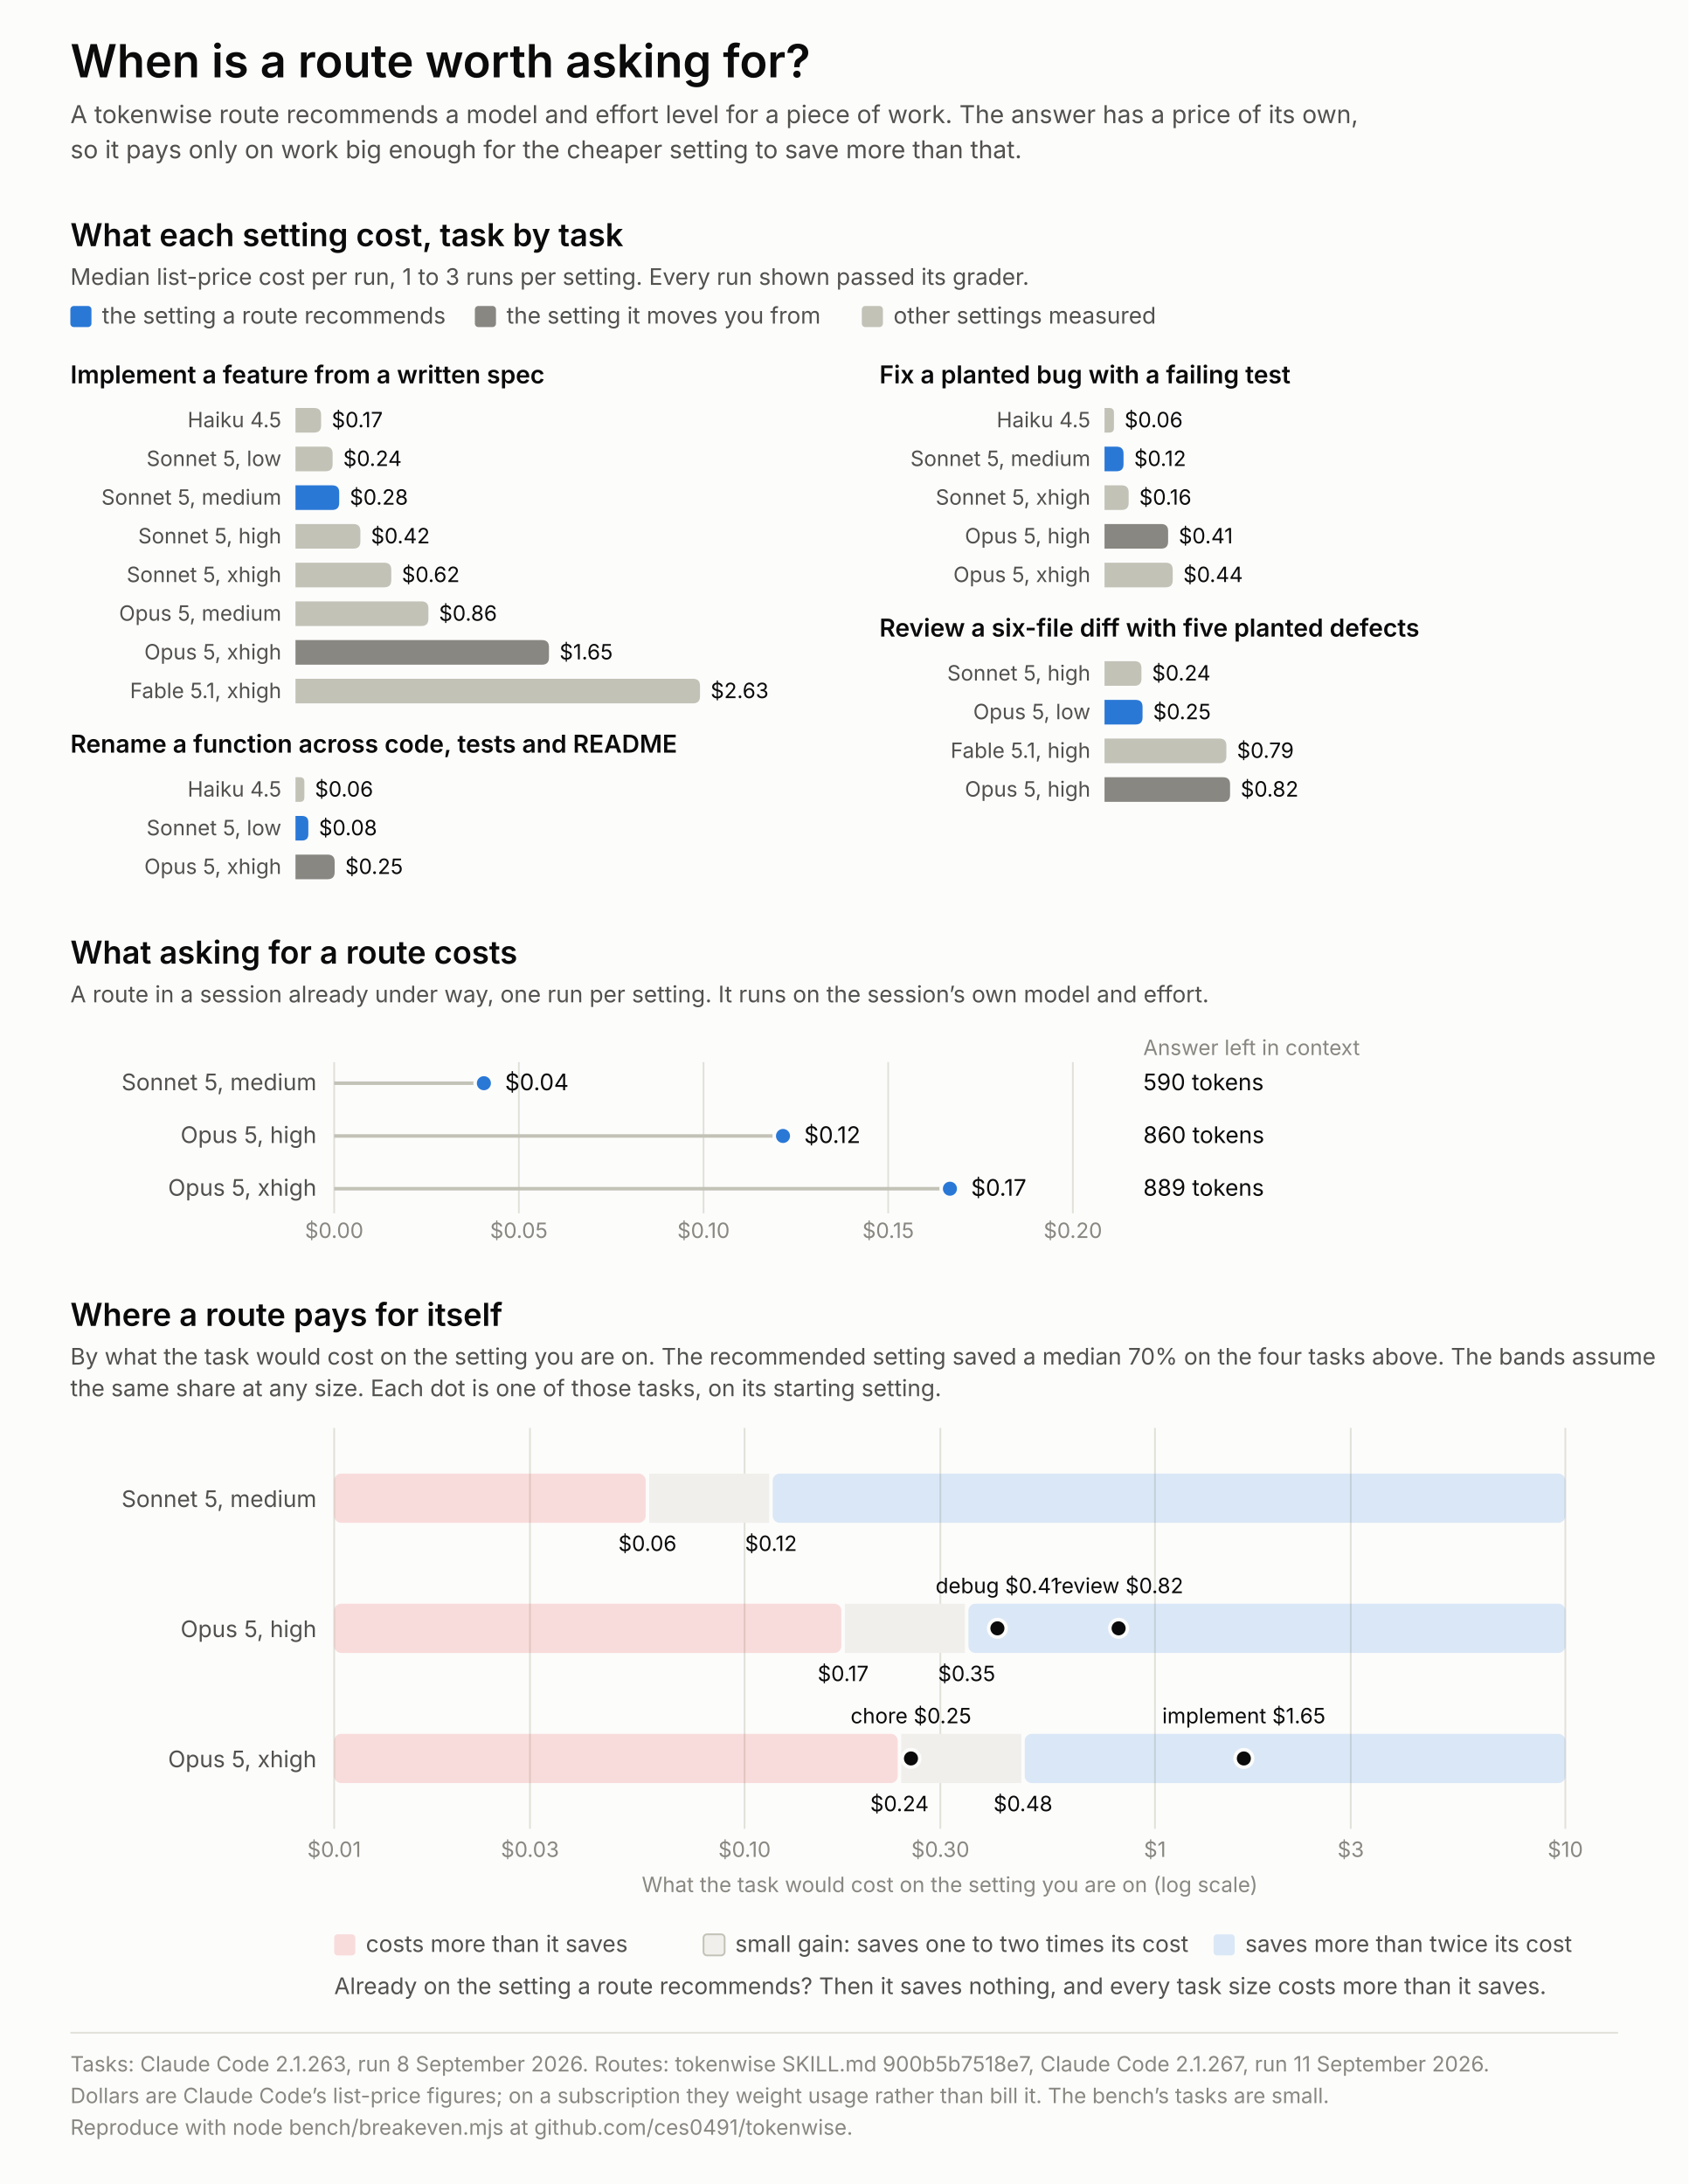
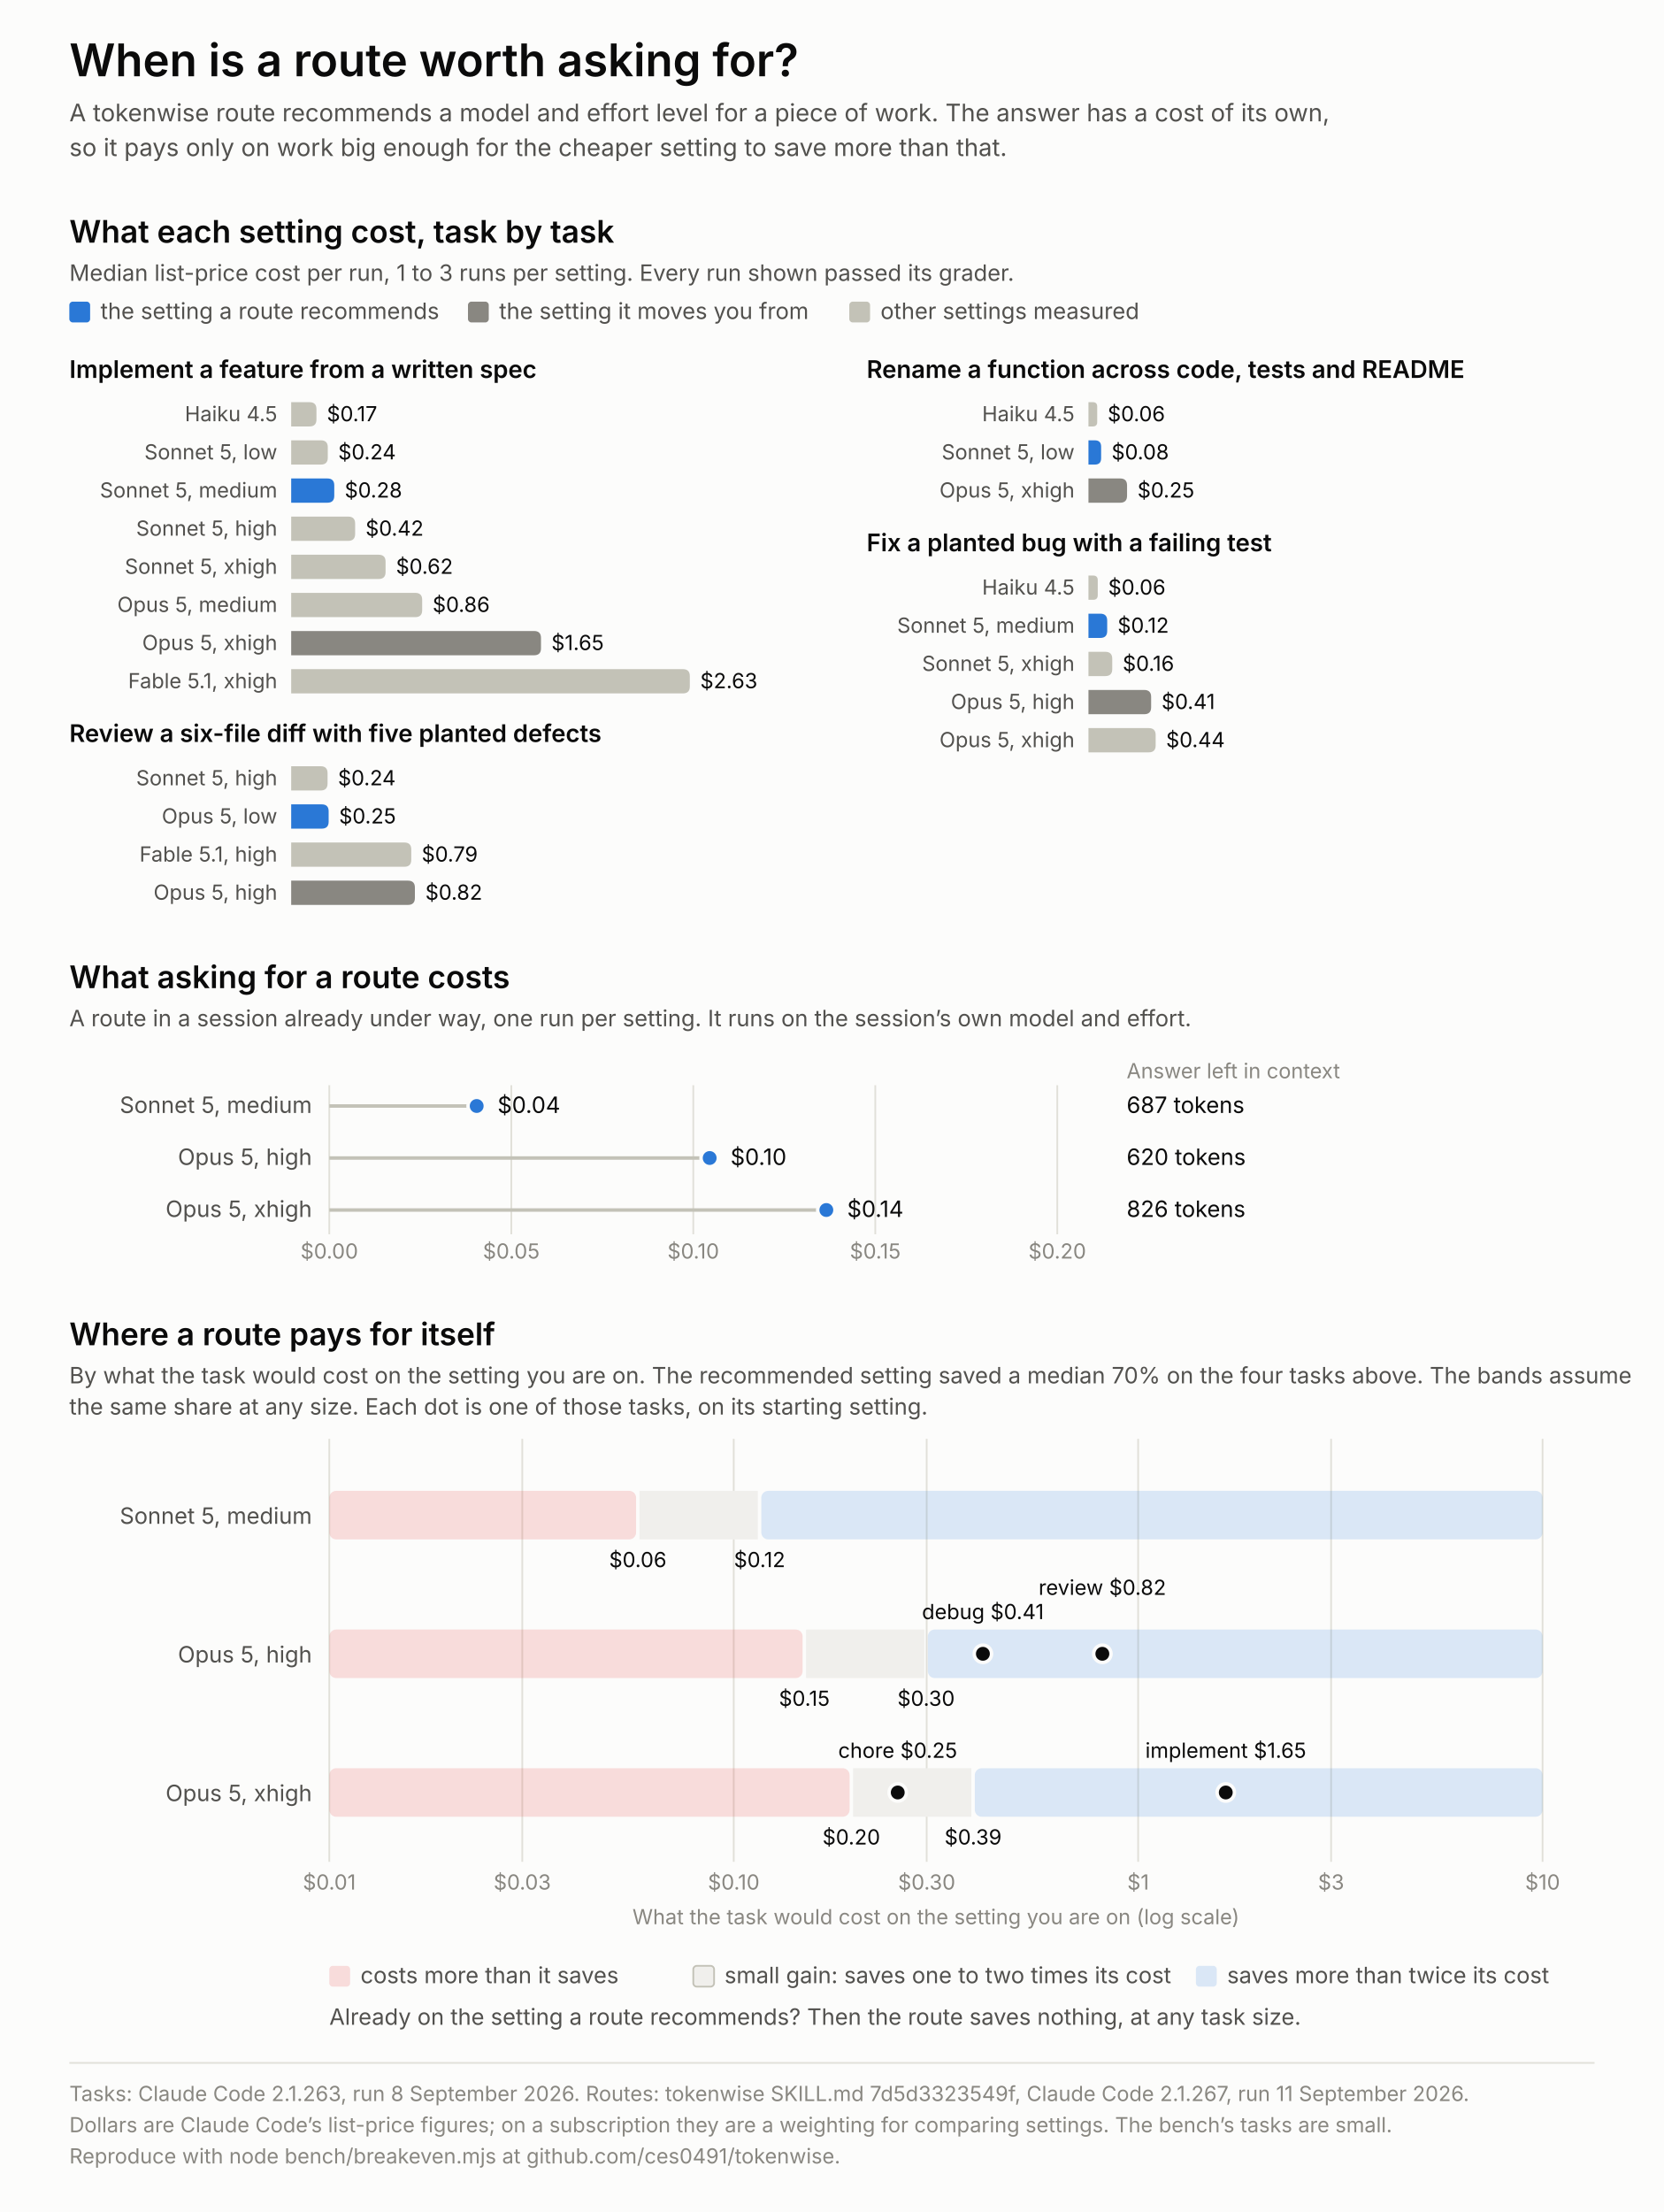
- <svg xmlns="http://www.w3.org/2000/svg" viewBox="0 0 960 1242" width="960" height="1242" font-family="system-ui, -apple-system, &quot;Segoe UI&quot;, sans-serif" role="img" aria-labelledby="t d">
-   <rect width="960" height="1242" fill="#fcfcfb" />
+ <svg xmlns="http://www.w3.org/2000/svg" viewBox="0 0 960 1276" width="960" height="1276" font-family="system-ui, -apple-system, &quot;Segoe UI&quot;, sans-serif" role="img" aria-labelledby="t d">
+   <rect width="960" height="1276" fill="#fcfcfb" />
  <text x="40.00" y="44.00" font-size="26" fill="#0b0b0b" font-weight="600" text-anchor="start">When is a route worth asking for?</text>
-   <text x="40.00" y="70.00" font-size="14" fill="#52514e" font-weight="400" text-anchor="start">A tokenwise route recommends a model and effort level for a piece of work. The answer has a price of its own,</text>
+   <text x="40.00" y="70.00" font-size="14" fill="#52514e" font-weight="400" text-anchor="start">A tokenwise route recommends a model and effort level for a piece of work. The answer has a cost of its own,</text>
  <text x="40.00" y="90.00" font-size="14" fill="#52514e" font-weight="400" text-anchor="start">so it pays only on work big enough for the cheaper setting to save more than that.</text>
  <text x="40.00" y="140.00" font-size="18" fill="#0b0b0b" font-weight="600" text-anchor="start">What each setting cost, task by task</text>
  <text x="40.00" y="162.00" font-size="13" fill="#52514e" font-weight="400" text-anchor="start">Median list-price cost per run, 1 to 3 runs per setting. Every run shown passed its grader.</text>
  <rect x="40.00" y="174.00" width="12" height="12" rx="2" fill="#2a78d6" />
  <text x="58.00" y="184.00" font-size="13" fill="#52514e" font-weight="400" text-anchor="start">the setting a route recommends</text>
  <rect x="270.00" y="174.00" width="12" height="12" rx="2" fill="#898781" />
  <text x="288.00" y="184.00" font-size="13" fill="#52514e" font-weight="400" text-anchor="start">the setting it moves you from</text>
  <rect x="490.00" y="174.00" width="12" height="12" rx="2" fill="#c3c2b7" />
  <text x="508.00" y="184.00" font-size="13" fill="#52514e" font-weight="400" text-anchor="start">other settings measured</text>
  <text x="40.00" y="218.00" font-size="14" fill="#0b0b0b" font-weight="600" text-anchor="start">Implement a feature from a written spec</text>
  <text x="160.00" y="243.00" font-size="12" fill="#52514e" font-weight="400" text-anchor="end">Haiku 4.5</text>
  <path d="M168.00 232.00H178.58Q182.58 232.00 182.58 236.00V242.00Q182.58 246.00 178.58 246.00H168.00Z" fill="#c3c2b7" />
  <text x="188.58" y="243.00" font-size="12" fill="#0b0b0b" font-weight="400" text-anchor="start">$0.17</text>
  <text x="160.00" y="265.00" font-size="12" fill="#52514e" font-weight="400" text-anchor="end">Sonnet 5, low</text>
  <path d="M168.00 254.00H185.12Q189.12 254.00 189.12 258.00V264.00Q189.12 268.00 185.12 268.00H168.00Z" fill="#c3c2b7" />
  <text x="195.12" y="265.00" font-size="12" fill="#0b0b0b" font-weight="400" text-anchor="start">$0.24</text>
  <text x="160.00" y="287.00" font-size="12" fill="#52514e" font-weight="400" text-anchor="end">Sonnet 5, medium</text>
  <path d="M168.00 276.00H188.86Q192.86 276.00 192.86 280.00V286.00Q192.86 290.00 188.86 290.00H168.00Z" fill="#2a78d6" />
  <text x="198.86" y="287.00" font-size="12" fill="#0b0b0b" font-weight="400" text-anchor="start">$0.28</text>
  <text x="160.00" y="309.00" font-size="12" fill="#52514e" font-weight="400" text-anchor="end">Sonnet 5, high</text>
  <path d="M168.00 298.00H200.90Q204.90 298.00 204.90 302.00V308.00Q204.90 312.00 200.90 312.00H168.00Z" fill="#c3c2b7" />
  <text x="210.90" y="309.00" font-size="12" fill="#0b0b0b" font-weight="400" text-anchor="start">$0.42</text>
  <text x="160.00" y="331.00" font-size="12" fill="#52514e" font-weight="400" text-anchor="end">Sonnet 5, xhigh</text>
  <path d="M168.00 320.00H218.46Q222.46 320.00 222.46 324.00V330.00Q222.46 334.00 218.46 334.00H168.00Z" fill="#c3c2b7" />
  <text x="228.46" y="331.00" font-size="12" fill="#0b0b0b" font-weight="400" text-anchor="start">$0.62</text>
  <text x="160.00" y="353.00" font-size="12" fill="#52514e" font-weight="400" text-anchor="end">Opus 5, medium</text>
  <path d="M168.00 342.00H239.58Q243.58 342.00 243.58 346.00V352.00Q243.58 356.00 239.58 356.00H168.00Z" fill="#c3c2b7" />
  <text x="249.58" y="353.00" font-size="12" fill="#0b0b0b" font-weight="400" text-anchor="start">$0.86</text>
  <text x="160.00" y="375.00" font-size="12" fill="#52514e" font-weight="400" text-anchor="end">Opus 5, xhigh</text>
  <path d="M168.00 364.00H308.13Q312.13 364.00 312.13 368.00V374.00Q312.13 378.00 308.13 378.00H168.00Z" fill="#898781" />
  <text x="318.13" y="375.00" font-size="12" fill="#0b0b0b" font-weight="400" text-anchor="start">$1.65</text>
  <text x="160.00" y="397.00" font-size="12" fill="#52514e" font-weight="400" text-anchor="end">Fable 5.1, xhigh</text>
  <path d="M168.00 386.00H394.00Q398.00 386.00 398.00 390.00V396.00Q398.00 400.00 394.00 400.00H168.00Z" fill="#c3c2b7" />
  <text x="404.00" y="397.00" font-size="12" fill="#0b0b0b" font-weight="400" text-anchor="start">$2.63</text>
-   <text x="40.00" y="428.00" font-size="14" fill="#0b0b0b" font-weight="600" text-anchor="start">Rename a function across code, tests and README</text>
-   <text x="160.00" y="453.00" font-size="12" fill="#52514e" font-weight="400" text-anchor="end">Haiku 4.5</text>
-   <path d="M168.00 442.00H170.52Q173.05 442.00 173.05 444.52V453.48Q173.05 456.00 170.52 456.00H168.00Z" fill="#c3c2b7" />
-   <text x="179.05" y="453.00" font-size="12" fill="#0b0b0b" font-weight="400" text-anchor="start">$0.06</text>
-   <text x="160.00" y="475.00" font-size="12" fill="#52514e" font-weight="400" text-anchor="end">Sonnet 5, low</text>
-   <path d="M168.00 464.00H171.65Q175.31 464.00 175.31 467.65V474.35Q175.31 478.00 171.65 478.00H168.00Z" fill="#2a78d6" />
-   <text x="181.31" y="475.00" font-size="12" fill="#0b0b0b" font-weight="400" text-anchor="start">$0.08</text>
-   <text x="160.00" y="497.00" font-size="12" fill="#52514e" font-weight="400" text-anchor="end">Opus 5, xhigh</text>
-   <path d="M168.00 486.00H186.27Q190.27 486.00 190.27 490.00V496.00Q190.27 500.00 186.27 500.00H168.00Z" fill="#898781" />
-   <text x="196.27" y="497.00" font-size="12" fill="#0b0b0b" font-weight="400" text-anchor="start">$0.25</text>
-   <text x="500.00" y="218.00" font-size="14" fill="#0b0b0b" font-weight="600" text-anchor="start">Fix a planted bug with a failing test</text>
+   <text x="40.00" y="428.00" font-size="14" fill="#0b0b0b" font-weight="600" text-anchor="start">Review a six-file diff with five planted defects</text>
+   <text x="160.00" y="453.00" font-size="12" fill="#52514e" font-weight="400" text-anchor="end">Sonnet 5, high</text>
+   <path d="M168.00 442.00H184.99Q188.99 442.00 188.99 446.00V452.00Q188.99 456.00 184.99 456.00H168.00Z" fill="#c3c2b7" />
+   <text x="194.99" y="453.00" font-size="12" fill="#0b0b0b" font-weight="400" text-anchor="start">$0.24</text>
+   <text x="160.00" y="475.00" font-size="12" fill="#52514e" font-weight="400" text-anchor="end">Opus 5, low</text>
+   <path d="M168.00 464.00H185.62Q189.62 464.00 189.62 468.00V474.00Q189.62 478.00 185.62 478.00H168.00Z" fill="#2a78d6" />
+   <text x="195.62" y="475.00" font-size="12" fill="#0b0b0b" font-weight="400" text-anchor="start">$0.25</text>
+   <text x="160.00" y="497.00" font-size="12" fill="#52514e" font-weight="400" text-anchor="end">Fable 5.1, high</text>
+   <path d="M168.00 486.00H233.28Q237.28 486.00 237.28 490.00V496.00Q237.28 500.00 233.28 500.00H168.00Z" fill="#c3c2b7" />
+   <text x="243.28" y="497.00" font-size="12" fill="#0b0b0b" font-weight="400" text-anchor="start">$0.79</text>
+   <text x="160.00" y="519.00" font-size="12" fill="#52514e" font-weight="400" text-anchor="end">Opus 5, high</text>
+   <path d="M168.00 508.00H235.38Q239.38 508.00 239.38 512.00V518.00Q239.38 522.00 235.38 522.00H168.00Z" fill="#898781" />
+   <text x="245.38" y="519.00" font-size="12" fill="#0b0b0b" font-weight="400" text-anchor="start">$0.82</text>
+   <text x="500.00" y="218.00" font-size="14" fill="#0b0b0b" font-weight="600" text-anchor="start">Rename a function across code, tests and README</text>
  <text x="620.00" y="243.00" font-size="12" fill="#52514e" font-weight="400" text-anchor="end">Haiku 4.5</text>
-   <path d="M628.00 232.00H630.68Q633.36 232.00 633.36 234.68V243.32Q633.36 246.00 630.68 246.00H628.00Z" fill="#c3c2b7" />
-   <text x="639.36" y="243.00" font-size="12" fill="#0b0b0b" font-weight="400" text-anchor="start">$0.06</text>
-   <text x="620.00" y="265.00" font-size="12" fill="#52514e" font-weight="400" text-anchor="end">Sonnet 5, medium</text>
-   <path d="M628.00 254.00H634.81Q638.81 254.00 638.81 258.00V264.00Q638.81 268.00 634.81 268.00H628.00Z" fill="#2a78d6" />
-   <text x="644.81" y="265.00" font-size="12" fill="#0b0b0b" font-weight="400" text-anchor="start">$0.12</text>
-   <text x="620.00" y="287.00" font-size="12" fill="#52514e" font-weight="400" text-anchor="end">Sonnet 5, xhigh</text>
-   <path d="M628.00 276.00H637.72Q641.72 276.00 641.72 280.00V286.00Q641.72 290.00 637.72 290.00H628.00Z" fill="#c3c2b7" />
-   <text x="647.72" y="287.00" font-size="12" fill="#0b0b0b" font-weight="400" text-anchor="start">$0.16</text>
-   <text x="620.00" y="309.00" font-size="12" fill="#52514e" font-weight="400" text-anchor="end">Opus 5, high</text>
-   <path d="M628.00 298.00H660.16Q664.16 298.00 664.16 302.00V308.00Q664.16 312.00 660.16 312.00H628.00Z" fill="#898781" />
-   <text x="670.16" y="309.00" font-size="12" fill="#0b0b0b" font-weight="400" text-anchor="start">$0.41</text>
-   <text x="620.00" y="331.00" font-size="12" fill="#52514e" font-weight="400" text-anchor="end">Opus 5, xhigh</text>
-   <path d="M628.00 320.00H662.77Q666.77 320.00 666.77 324.00V330.00Q666.77 334.00 662.77 334.00H628.00Z" fill="#c3c2b7" />
-   <text x="672.77" y="331.00" font-size="12" fill="#0b0b0b" font-weight="400" text-anchor="start">$0.44</text>
-   <text x="500.00" y="362.00" font-size="14" fill="#0b0b0b" font-weight="600" text-anchor="start">Review a six-file diff with five planted defects</text>
-   <text x="620.00" y="387.00" font-size="12" fill="#52514e" font-weight="400" text-anchor="end">Sonnet 5, high</text>
-   <path d="M628.00 376.00H644.99Q648.99 376.00 648.99 380.00V386.00Q648.99 390.00 644.99 390.00H628.00Z" fill="#c3c2b7" />
-   <text x="654.99" y="387.00" font-size="12" fill="#0b0b0b" font-weight="400" text-anchor="start">$0.24</text>
-   <text x="620.00" y="409.00" font-size="12" fill="#52514e" font-weight="400" text-anchor="end">Opus 5, low</text>
-   <path d="M628.00 398.00H645.62Q649.62 398.00 649.62 402.00V408.00Q649.62 412.00 645.62 412.00H628.00Z" fill="#2a78d6" />
-   <text x="655.62" y="409.00" font-size="12" fill="#0b0b0b" font-weight="400" text-anchor="start">$0.25</text>
-   <text x="620.00" y="431.00" font-size="12" fill="#52514e" font-weight="400" text-anchor="end">Fable 5.1, high</text>
-   <path d="M628.00 420.00H693.28Q697.28 420.00 697.28 424.00V430.00Q697.28 434.00 693.28 434.00H628.00Z" fill="#c3c2b7" />
-   <text x="703.28" y="431.00" font-size="12" fill="#0b0b0b" font-weight="400" text-anchor="start">$0.79</text>
-   <text x="620.00" y="453.00" font-size="12" fill="#52514e" font-weight="400" text-anchor="end">Opus 5, high</text>
-   <path d="M628.00 442.00H695.38Q699.38 442.00 699.38 446.00V452.00Q699.38 456.00 695.38 456.00H628.00Z" fill="#898781" />
-   <text x="705.38" y="453.00" font-size="12" fill="#0b0b0b" font-weight="400" text-anchor="start">$0.82</text>
-   <text x="40.00" y="548.00" font-size="18" fill="#0b0b0b" font-weight="600" text-anchor="start">What asking for a route costs</text>
-   <text x="40.00" y="570.00" font-size="13" fill="#52514e" font-weight="400" text-anchor="start">A route in a session already under way, one run per setting. It runs on the session’s own model and effort.</text>
-   <line x1="190.00" y1="604.00" x2="190.00" y2="690.00" stroke="#e1e0d9" stroke-width="1" />
-   <text x="190.00" y="704.00" font-size="12" fill="#898781" font-weight="400" text-anchor="middle">$0.00</text>
-   <line x1="295.00" y1="604.00" x2="295.00" y2="690.00" stroke="#e1e0d9" stroke-width="1" />
-   <text x="295.00" y="704.00" font-size="12" fill="#898781" font-weight="400" text-anchor="middle">$0.05</text>
-   <line x1="400.00" y1="604.00" x2="400.00" y2="690.00" stroke="#e1e0d9" stroke-width="1" />
-   <text x="400.00" y="704.00" font-size="12" fill="#898781" font-weight="400" text-anchor="middle">$0.10</text>
-   <line x1="505.00" y1="604.00" x2="505.00" y2="690.00" stroke="#e1e0d9" stroke-width="1" />
-   <text x="505.00" y="704.00" font-size="12" fill="#898781" font-weight="400" text-anchor="middle">$0.15</text>
-   <line x1="610.00" y1="604.00" x2="610.00" y2="690.00" stroke="#e1e0d9" stroke-width="1" />
-   <text x="610.00" y="704.00" font-size="12" fill="#898781" font-weight="400" text-anchor="middle">$0.20</text>
-   <text x="650.00" y="600.00" font-size="12" fill="#898781" font-weight="400" text-anchor="start">Answer left in context</text>
-   <text x="180.00" y="620.00" font-size="13" fill="#52514e" font-weight="400" text-anchor="end">Sonnet 5, medium</text>
-   <line x1="190.00" y1="616.00" x2="275.12" y2="616.00" stroke="#c3c2b7" stroke-width="2" />
-   <circle cx="275.12" cy="616.00" r="5" fill="#2a78d6" stroke="#fcfcfb" stroke-width="2" />
-   <text x="287.12" y="620.00" font-size="13" fill="#0b0b0b" font-weight="400" text-anchor="start">$0.04</text>
-   <text x="650.00" y="620.00" font-size="13" fill="#0b0b0b" font-weight="400" text-anchor="start">590 tokens</text>
-   <text x="180.00" y="650.00" font-size="13" fill="#52514e" font-weight="400" text-anchor="end">Opus 5, high</text>
-   <line x1="190.00" y1="646.00" x2="445.19" y2="646.00" stroke="#c3c2b7" stroke-width="2" />
-   <circle cx="445.19" cy="646.00" r="5" fill="#2a78d6" stroke="#fcfcfb" stroke-width="2" />
-   <text x="457.19" y="650.00" font-size="13" fill="#0b0b0b" font-weight="400" text-anchor="start">$0.12</text>
-   <text x="650.00" y="650.00" font-size="13" fill="#0b0b0b" font-weight="400" text-anchor="start">860 tokens</text>
-   <text x="180.00" y="680.00" font-size="13" fill="#52514e" font-weight="400" text-anchor="end">Opus 5, xhigh</text>
-   <line x1="190.00" y1="676.00" x2="540.10" y2="676.00" stroke="#c3c2b7" stroke-width="2" />
-   <circle cx="540.10" cy="676.00" r="5" fill="#2a78d6" stroke="#fcfcfb" stroke-width="2" />
-   <text x="552.10" y="680.00" font-size="13" fill="#0b0b0b" font-weight="400" text-anchor="start">$0.17</text>
-   <text x="650.00" y="680.00" font-size="13" fill="#0b0b0b" font-weight="400" text-anchor="start">889 tokens</text>
-   <text x="40.00" y="754.00" font-size="18" fill="#0b0b0b" font-weight="600" text-anchor="start">Where a route pays for itself</text>
-   <text x="40.00" y="776.00" font-size="13" fill="#52514e" font-weight="400" text-anchor="start">By what the task would cost on the setting you are on. The recommended setting saved a median 70% on the four tasks above. The bands assume</text>
-   <text x="40.00" y="794.00" font-size="13" fill="#52514e" font-weight="400" text-anchor="start">the same share at any size. Each dot is one of those tasks, on its starting setting.</text>
-   <line x1="190.00" y1="812.00" x2="190.00" y2="1040.00" stroke="#e1e0d9" stroke-width="1" />
-   <text x="190.00" y="1056.00" font-size="12" fill="#898781" font-weight="400" text-anchor="middle">$0.01</text>
-   <line x1="301.33" y1="812.00" x2="301.33" y2="1040.00" stroke="#e1e0d9" stroke-width="1" />
-   <text x="301.33" y="1056.00" font-size="12" fill="#898781" font-weight="400" text-anchor="middle">$0.03</text>
-   <line x1="423.33" y1="812.00" x2="423.33" y2="1040.00" stroke="#e1e0d9" stroke-width="1" />
-   <text x="423.33" y="1056.00" font-size="12" fill="#898781" font-weight="400" text-anchor="middle">$0.10</text>
-   <line x1="534.66" y1="812.00" x2="534.66" y2="1040.00" stroke="#e1e0d9" stroke-width="1" />
-   <text x="534.66" y="1056.00" font-size="12" fill="#898781" font-weight="400" text-anchor="middle">$0.30</text>
-   <line x1="656.67" y1="812.00" x2="656.67" y2="1040.00" stroke="#e1e0d9" stroke-width="1" />
-   <text x="656.67" y="1056.00" font-size="12" fill="#898781" font-weight="400" text-anchor="middle">$1</text>
-   <line x1="767.99" y1="812.00" x2="767.99" y2="1040.00" stroke="#e1e0d9" stroke-width="1" />
-   <text x="767.99" y="1056.00" font-size="12" fill="#898781" font-weight="400" text-anchor="middle">$3</text>
-   <line x1="890.00" y1="812.00" x2="890.00" y2="1040.00" stroke="#e1e0d9" stroke-width="1" />
-   <text x="890.00" y="1056.00" font-size="12" fill="#898781" font-weight="400" text-anchor="middle">$10</text>
-   <text x="180.00" y="857.00" font-size="13" fill="#52514e" font-weight="400" text-anchor="end">Sonnet 5, medium</text>
-   <rect x="190.00" y="838.00" width="177.11" height="28" rx="4" fill="#e34948" fill-opacity="0.18" />
-   <rect x="369.11" y="838.00" width="68.24" height="28" rx="0" fill="#f0efec" fill-opacity="1" />
-   <rect x="439.35" y="838.00" width="450.65" height="28" rx="4" fill="#2a78d6" fill-opacity="0.16" />
-   <text x="368.11" y="882.00" font-size="12" fill="#0b0b0b" font-weight="400" text-anchor="middle">$0.06</text>
-   <text x="438.35" y="882.00" font-size="12" fill="#0b0b0b" font-weight="400" text-anchor="middle">$0.12</text>
-   <text x="180.00" y="931.00" font-size="13" fill="#52514e" font-weight="400" text-anchor="end">Opus 5, high</text>
-   <rect x="190.00" y="912.00" width="288.37" height="28" rx="4" fill="#e34948" fill-opacity="0.18" />
-   <rect x="480.37" y="912.00" width="68.24" height="28" rx="0" fill="#f0efec" fill-opacity="1" />
-   <rect x="550.61" y="912.00" width="339.39" height="28" rx="4" fill="#2a78d6" fill-opacity="0.16" />
-   <text x="479.37" y="956.00" font-size="12" fill="#0b0b0b" font-weight="400" text-anchor="middle">$0.17</text>
-   <text x="549.61" y="956.00" font-size="12" fill="#0b0b0b" font-weight="400" text-anchor="middle">$0.35</text>
-   <circle cx="567.10" cy="926.00" r="5" fill="#0b0b0b" stroke="#fcfcfb" stroke-width="2" />
-   <text x="567.10" y="906.00" font-size="12" fill="#0b0b0b" font-weight="400" text-anchor="middle">debug $0.41</text>
-   <circle cx="636.01" cy="926.00" r="5" fill="#0b0b0b" stroke="#fcfcfb" stroke-width="2" />
-   <text x="636.01" y="906.00" font-size="12" fill="#0b0b0b" font-weight="400" text-anchor="middle">review $0.82</text>
-   <text x="180.00" y="1005.00" font-size="13" fill="#52514e" font-weight="400" text-anchor="end">Opus 5, xhigh</text>
-   <rect x="190.00" y="986.00" width="320.41" height="28" rx="4" fill="#e34948" fill-opacity="0.18" />
-   <rect x="512.41" y="986.00" width="68.24" height="28" rx="0" fill="#f0efec" fill-opacity="1" />
-   <rect x="582.65" y="986.00" width="307.35" height="28" rx="4" fill="#2a78d6" fill-opacity="0.16" />
-   <text x="511.41" y="1030.00" font-size="12" fill="#0b0b0b" font-weight="400" text-anchor="middle">$0.24</text>
-   <text x="581.65" y="1030.00" font-size="12" fill="#0b0b0b" font-weight="400" text-anchor="middle">$0.48</text>
-   <circle cx="707.22" cy="1000.00" r="5" fill="#0b0b0b" stroke="#fcfcfb" stroke-width="2" />
-   <text x="707.22" y="980.00" font-size="12" fill="#0b0b0b" font-weight="400" text-anchor="middle">implement $1.65</text>
-   <circle cx="517.96" cy="1000.00" r="5" fill="#0b0b0b" stroke="#fcfcfb" stroke-width="2" />
-   <text x="517.96" y="980.00" font-size="12" fill="#0b0b0b" font-weight="400" text-anchor="middle">chore $0.25</text>
-   <text x="540.00" y="1076.00" font-size="12" fill="#898781" font-weight="400" text-anchor="middle">What the task would cost on the setting you are on (log scale)</text>
-   <rect x="190.00" y="1100.00" width="12" height="12" rx="2" fill="#e34948" fill-opacity="0.18" />
-   <text x="208.00" y="1110.00" font-size="13" fill="#52514e" font-weight="400" text-anchor="start">costs more than it saves</text>
-   <rect x="400.00" y="1100.00" width="12" height="12" rx="2" fill="#f0efec" stroke="#c3c2b7" stroke-width="1" />
-   <text x="418.00" y="1110.00" font-size="13" fill="#52514e" font-weight="400" text-anchor="start">small gain: saves one to two times its cost</text>
-   <rect x="690.00" y="1100.00" width="12" height="12" rx="2" fill="#2a78d6" fill-opacity="0.16" />
-   <text x="708.00" y="1110.00" font-size="13" fill="#52514e" font-weight="400" text-anchor="start">saves more than twice its cost</text>
-   <text x="190.00" y="1134.00" font-size="13" fill="#52514e" font-weight="400" text-anchor="start">Already on the setting a route recommends? Then it saves nothing, and every task size costs more than it saves.</text>
-   <line x1="40" y1="1156.00" x2="920" y2="1156.00" stroke="#e1e0d9" stroke-width="1" />
-   <text x="40.00" y="1178.00" font-size="12" fill="#898781" font-weight="400" text-anchor="start">Tasks: Claude Code 2.1.263, run 8 September 2026. Routes: tokenwise SKILL.md 900b5b7518e7, Claude Code 2.1.267, run 11 September 2026.</text>
-   <text x="40.00" y="1196.00" font-size="12" fill="#898781" font-weight="400" text-anchor="start">Dollars are Claude Code’s list-price figures; on a subscription they weight usage rather than bill it. The bench’s tasks are small.</text>
-   <text x="40.00" y="1214.00" font-size="12" fill="#898781" font-weight="400" text-anchor="start">Reproduce with node bench/breakeven.mjs at github.com/ces0491/tokenwise.</text>
+   <path d="M628.00 232.00H630.52Q633.05 232.00 633.05 234.52V243.48Q633.05 246.00 630.52 246.00H628.00Z" fill="#c3c2b7" />
+   <text x="639.05" y="243.00" font-size="12" fill="#0b0b0b" font-weight="400" text-anchor="start">$0.06</text>
+   <text x="620.00" y="265.00" font-size="12" fill="#52514e" font-weight="400" text-anchor="end">Sonnet 5, low</text>
+   <path d="M628.00 254.00H631.65Q635.31 254.00 635.31 257.65V264.35Q635.31 268.00 631.65 268.00H628.00Z" fill="#2a78d6" />
+   <text x="641.31" y="265.00" font-size="12" fill="#0b0b0b" font-weight="400" text-anchor="start">$0.08</text>
+   <text x="620.00" y="287.00" font-size="12" fill="#52514e" font-weight="400" text-anchor="end">Opus 5, xhigh</text>
+   <path d="M628.00 276.00H646.27Q650.27 276.00 650.27 280.00V286.00Q650.27 290.00 646.27 290.00H628.00Z" fill="#898781" />
+   <text x="656.27" y="287.00" font-size="12" fill="#0b0b0b" font-weight="400" text-anchor="start">$0.25</text>
+   <text x="500.00" y="318.00" font-size="14" fill="#0b0b0b" font-weight="600" text-anchor="start">Fix a planted bug with a failing test</text>
+   <text x="620.00" y="343.00" font-size="12" fill="#52514e" font-weight="400" text-anchor="end">Haiku 4.5</text>
+   <path d="M628.00 332.00H630.68Q633.36 332.00 633.36 334.68V343.32Q633.36 346.00 630.68 346.00H628.00Z" fill="#c3c2b7" />
+   <text x="639.36" y="343.00" font-size="12" fill="#0b0b0b" font-weight="400" text-anchor="start">$0.06</text>
+   <text x="620.00" y="365.00" font-size="12" fill="#52514e" font-weight="400" text-anchor="end">Sonnet 5, medium</text>
+   <path d="M628.00 354.00H634.81Q638.81 354.00 638.81 358.00V364.00Q638.81 368.00 634.81 368.00H628.00Z" fill="#2a78d6" />
+   <text x="644.81" y="365.00" font-size="12" fill="#0b0b0b" font-weight="400" text-anchor="start">$0.12</text>
+   <text x="620.00" y="387.00" font-size="12" fill="#52514e" font-weight="400" text-anchor="end">Sonnet 5, xhigh</text>
+   <path d="M628.00 376.00H637.72Q641.72 376.00 641.72 380.00V386.00Q641.72 390.00 637.72 390.00H628.00Z" fill="#c3c2b7" />
+   <text x="647.72" y="387.00" font-size="12" fill="#0b0b0b" font-weight="400" text-anchor="start">$0.16</text>
+   <text x="620.00" y="409.00" font-size="12" fill="#52514e" font-weight="400" text-anchor="end">Opus 5, high</text>
+   <path d="M628.00 398.00H660.16Q664.16 398.00 664.16 402.00V408.00Q664.16 412.00 660.16 412.00H628.00Z" fill="#898781" />
+   <text x="670.16" y="409.00" font-size="12" fill="#0b0b0b" font-weight="400" text-anchor="start">$0.41</text>
+   <text x="620.00" y="431.00" font-size="12" fill="#52514e" font-weight="400" text-anchor="end">Opus 5, xhigh</text>
+   <path d="M628.00 420.00H662.77Q666.77 420.00 666.77 424.00V430.00Q666.77 434.00 662.77 434.00H628.00Z" fill="#c3c2b7" />
+   <text x="672.77" y="431.00" font-size="12" fill="#0b0b0b" font-weight="400" text-anchor="start">$0.44</text>
+   <text x="40.00" y="570.00" font-size="18" fill="#0b0b0b" font-weight="600" text-anchor="start">What asking for a route costs</text>
+   <text x="40.00" y="592.00" font-size="13" fill="#52514e" font-weight="400" text-anchor="start">A route in a session already under way, one run per setting. It runs on the session’s own model and effort.</text>
+   <line x1="190.00" y1="626.00" x2="190.00" y2="712.00" stroke="#e1e0d9" stroke-width="1" />
+   <text x="190.00" y="726.00" font-size="12" fill="#898781" font-weight="400" text-anchor="middle">$0.00</text>
+   <line x1="295.00" y1="626.00" x2="295.00" y2="712.00" stroke="#e1e0d9" stroke-width="1" />
+   <text x="295.00" y="726.00" font-size="12" fill="#898781" font-weight="400" text-anchor="middle">$0.05</text>
+   <line x1="400.00" y1="626.00" x2="400.00" y2="712.00" stroke="#e1e0d9" stroke-width="1" />
+   <text x="400.00" y="726.00" font-size="12" fill="#898781" font-weight="400" text-anchor="middle">$0.10</text>
+   <line x1="505.00" y1="626.00" x2="505.00" y2="712.00" stroke="#e1e0d9" stroke-width="1" />
+   <text x="505.00" y="726.00" font-size="12" fill="#898781" font-weight="400" text-anchor="middle">$0.15</text>
+   <line x1="610.00" y1="626.00" x2="610.00" y2="712.00" stroke="#e1e0d9" stroke-width="1" />
+   <text x="610.00" y="726.00" font-size="12" fill="#898781" font-weight="400" text-anchor="middle">$0.20</text>
+   <text x="650.00" y="622.00" font-size="12" fill="#898781" font-weight="400" text-anchor="start">Answer left in context</text>
+   <text x="180.00" y="642.00" font-size="13" fill="#52514e" font-weight="400" text-anchor="end">Sonnet 5, medium</text>
+   <line x1="190.00" y1="638.00" x2="275.03" y2="638.00" stroke="#c3c2b7" stroke-width="2" />
+   <circle cx="275.03" cy="638.00" r="5" fill="#2a78d6" stroke="#fcfcfb" stroke-width="2" />
+   <text x="287.03" y="642.00" font-size="13" fill="#0b0b0b" font-weight="400" text-anchor="start">$0.04</text>
+   <text x="650.00" y="642.00" font-size="13" fill="#0b0b0b" font-weight="400" text-anchor="start">687 tokens</text>
+   <text x="180.00" y="672.00" font-size="13" fill="#52514e" font-weight="400" text-anchor="end">Opus 5, high</text>
+   <line x1="190.00" y1="668.00" x2="409.45" y2="668.00" stroke="#c3c2b7" stroke-width="2" />
+   <circle cx="409.45" cy="668.00" r="5" fill="#2a78d6" stroke="#fcfcfb" stroke-width="2" />
+   <text x="421.45" y="672.00" font-size="13" fill="#0b0b0b" font-weight="400" text-anchor="start">$0.10</text>
+   <text x="650.00" y="672.00" font-size="13" fill="#0b0b0b" font-weight="400" text-anchor="start">620 tokens</text>
+   <text x="180.00" y="702.00" font-size="13" fill="#52514e" font-weight="400" text-anchor="end">Opus 5, xhigh</text>
+   <line x1="190.00" y1="698.00" x2="476.76" y2="698.00" stroke="#c3c2b7" stroke-width="2" />
+   <circle cx="476.76" cy="698.00" r="5" fill="#2a78d6" stroke="#fcfcfb" stroke-width="2" />
+   <text x="488.76" y="702.00" font-size="13" fill="#0b0b0b" font-weight="400" text-anchor="start">$0.14</text>
+   <text x="650.00" y="702.00" font-size="13" fill="#0b0b0b" font-weight="400" text-anchor="start">826 tokens</text>
+   <text x="40.00" y="776.00" font-size="18" fill="#0b0b0b" font-weight="600" text-anchor="start">Where a route pays for itself</text>
+   <text x="40.00" y="798.00" font-size="13" fill="#52514e" font-weight="400" text-anchor="start">By what the task would cost on the setting you are on. The recommended setting saved a median 70% on the four tasks above. The bands assume</text>
+   <text x="40.00" y="816.00" font-size="13" fill="#52514e" font-weight="400" text-anchor="start">the same share at any size. Each dot is one of those tasks, on its starting setting.</text>
+   <line x1="190.00" y1="830.00" x2="190.00" y2="1074.00" stroke="#e1e0d9" stroke-width="1" />
+   <text x="190.00" y="1090.00" font-size="12" fill="#898781" font-weight="400" text-anchor="middle">$0.01</text>
+   <line x1="301.33" y1="830.00" x2="301.33" y2="1074.00" stroke="#e1e0d9" stroke-width="1" />
+   <text x="301.33" y="1090.00" font-size="12" fill="#898781" font-weight="400" text-anchor="middle">$0.03</text>
+   <line x1="423.33" y1="830.00" x2="423.33" y2="1074.00" stroke="#e1e0d9" stroke-width="1" />
+   <text x="423.33" y="1090.00" font-size="12" fill="#898781" font-weight="400" text-anchor="middle">$0.10</text>
+   <line x1="534.66" y1="830.00" x2="534.66" y2="1074.00" stroke="#e1e0d9" stroke-width="1" />
+   <text x="534.66" y="1090.00" font-size="12" fill="#898781" font-weight="400" text-anchor="middle">$0.30</text>
+   <line x1="656.67" y1="830.00" x2="656.67" y2="1074.00" stroke="#e1e0d9" stroke-width="1" />
+   <text x="656.67" y="1090.00" font-size="12" fill="#898781" font-weight="400" text-anchor="middle">$1</text>
+   <line x1="767.99" y1="830.00" x2="767.99" y2="1074.00" stroke="#e1e0d9" stroke-width="1" />
+   <text x="767.99" y="1090.00" font-size="12" fill="#898781" font-weight="400" text-anchor="middle">$3</text>
+   <line x1="890.00" y1="830.00" x2="890.00" y2="1074.00" stroke="#e1e0d9" stroke-width="1" />
+   <text x="890.00" y="1090.00" font-size="12" fill="#898781" font-weight="400" text-anchor="middle">$10</text>
+   <text x="180.00" y="879.00" font-size="13" fill="#52514e" font-weight="400" text-anchor="end">Sonnet 5, medium</text>
+   <rect x="190.00" y="860.00" width="177.00" height="28" rx="4" fill="#e34948" fill-opacity="0.18" />
+   <rect x="369.00" y="860.00" width="68.24" height="28" rx="0" fill="#f0efec" fill-opacity="1" />
+   <rect x="439.24" y="860.00" width="450.76" height="28" rx="4" fill="#2a78d6" fill-opacity="0.16" />
+   <text x="368.00" y="904.00" font-size="12" fill="#0b0b0b" font-weight="400" text-anchor="middle">$0.06</text>
+   <text x="438.24" y="904.00" font-size="12" fill="#0b0b0b" font-weight="400" text-anchor="middle">$0.12</text>
+   <text x="180.00" y="959.00" font-size="13" fill="#52514e" font-weight="400" text-anchor="end">Opus 5, high</text>
+   <rect x="190.00" y="940.00" width="273.08" height="28" rx="4" fill="#e34948" fill-opacity="0.18" />
+   <rect x="465.08" y="940.00" width="68.24" height="28" rx="0" fill="#f0efec" fill-opacity="1" />
+   <rect x="535.32" y="940.00" width="354.68" height="28" rx="4" fill="#2a78d6" fill-opacity="0.16" />
+   <text x="464.08" y="984.00" font-size="12" fill="#0b0b0b" font-weight="400" text-anchor="middle">$0.15</text>
+   <text x="534.32" y="984.00" font-size="12" fill="#0b0b0b" font-weight="400" text-anchor="middle">$0.30</text>
+   <circle cx="567.10" cy="954.00" r="5" fill="#0b0b0b" stroke="#fcfcfb" stroke-width="2" />
+   <text x="567.10" y="934.00" font-size="12" fill="#0b0b0b" font-weight="400" text-anchor="middle">debug $0.41</text>
+   <circle cx="636.01" cy="954.00" r="5" fill="#0b0b0b" stroke="#fcfcfb" stroke-width="2" />
+   <text x="636.01" y="920.00" font-size="12" fill="#0b0b0b" font-weight="400" text-anchor="middle">review $0.82</text>
+   <text x="180.00" y="1039.00" font-size="13" fill="#52514e" font-weight="400" text-anchor="end">Opus 5, xhigh</text>
+   <rect x="190.00" y="1020.00" width="300.18" height="28" rx="4" fill="#e34948" fill-opacity="0.18" />
+   <rect x="492.18" y="1020.00" width="68.24" height="28" rx="0" fill="#f0efec" fill-opacity="1" />
+   <rect x="562.42" y="1020.00" width="327.58" height="28" rx="4" fill="#2a78d6" fill-opacity="0.16" />
+   <text x="491.18" y="1064.00" font-size="12" fill="#0b0b0b" font-weight="400" text-anchor="middle">$0.20</text>
+   <text x="561.42" y="1064.00" font-size="12" fill="#0b0b0b" font-weight="400" text-anchor="middle">$0.39</text>
+   <circle cx="517.96" cy="1034.00" r="5" fill="#0b0b0b" stroke="#fcfcfb" stroke-width="2" />
+   <text x="517.96" y="1014.00" font-size="12" fill="#0b0b0b" font-weight="400" text-anchor="middle">chore $0.25</text>
+   <circle cx="707.22" cy="1034.00" r="5" fill="#0b0b0b" stroke="#fcfcfb" stroke-width="2" />
+   <text x="707.22" y="1014.00" font-size="12" fill="#0b0b0b" font-weight="400" text-anchor="middle">implement $1.65</text>
+   <text x="540.00" y="1110.00" font-size="12" fill="#898781" font-weight="400" text-anchor="middle">What the task would cost on the setting you are on (log scale)</text>
+   <rect x="190.00" y="1134.00" width="12" height="12" rx="2" fill="#e34948" fill-opacity="0.18" />
+   <text x="208.00" y="1144.00" font-size="13" fill="#52514e" font-weight="400" text-anchor="start">costs more than it saves</text>
+   <rect x="400.00" y="1134.00" width="12" height="12" rx="2" fill="#f0efec" stroke="#c3c2b7" stroke-width="1" />
+   <text x="418.00" y="1144.00" font-size="13" fill="#52514e" font-weight="400" text-anchor="start">small gain: saves one to two times its cost</text>
+   <rect x="690.00" y="1134.00" width="12" height="12" rx="2" fill="#2a78d6" fill-opacity="0.16" />
+   <text x="708.00" y="1144.00" font-size="13" fill="#52514e" font-weight="400" text-anchor="start">saves more than twice its cost</text>
+   <text x="190.00" y="1168.00" font-size="13" fill="#52514e" font-weight="400" text-anchor="start">Already on the setting a route recommends? Then the route saves nothing, at any task size.</text>
+   <line x1="40" y1="1190.00" x2="920" y2="1190.00" stroke="#e1e0d9" stroke-width="1" />
+   <text x="40.00" y="1212.00" font-size="12" fill="#898781" font-weight="400" text-anchor="start">Tasks: Claude Code 2.1.263, run 8 September 2026. Routes: tokenwise SKILL.md 7d5d3323549f, Claude Code 2.1.267, run 11 September 2026.</text>
+   <text x="40.00" y="1230.00" font-size="12" fill="#898781" font-weight="400" text-anchor="start">Dollars are Claude Code’s list-price figures; on a subscription they are a weighting for comparing settings. The bench’s tasks are small.</text>
+   <text x="40.00" y="1248.00" font-size="12" fill="#898781" font-weight="400" text-anchor="start">Reproduce with node bench/breakeven.mjs at github.com/ces0491/tokenwise.</text>
</svg>
